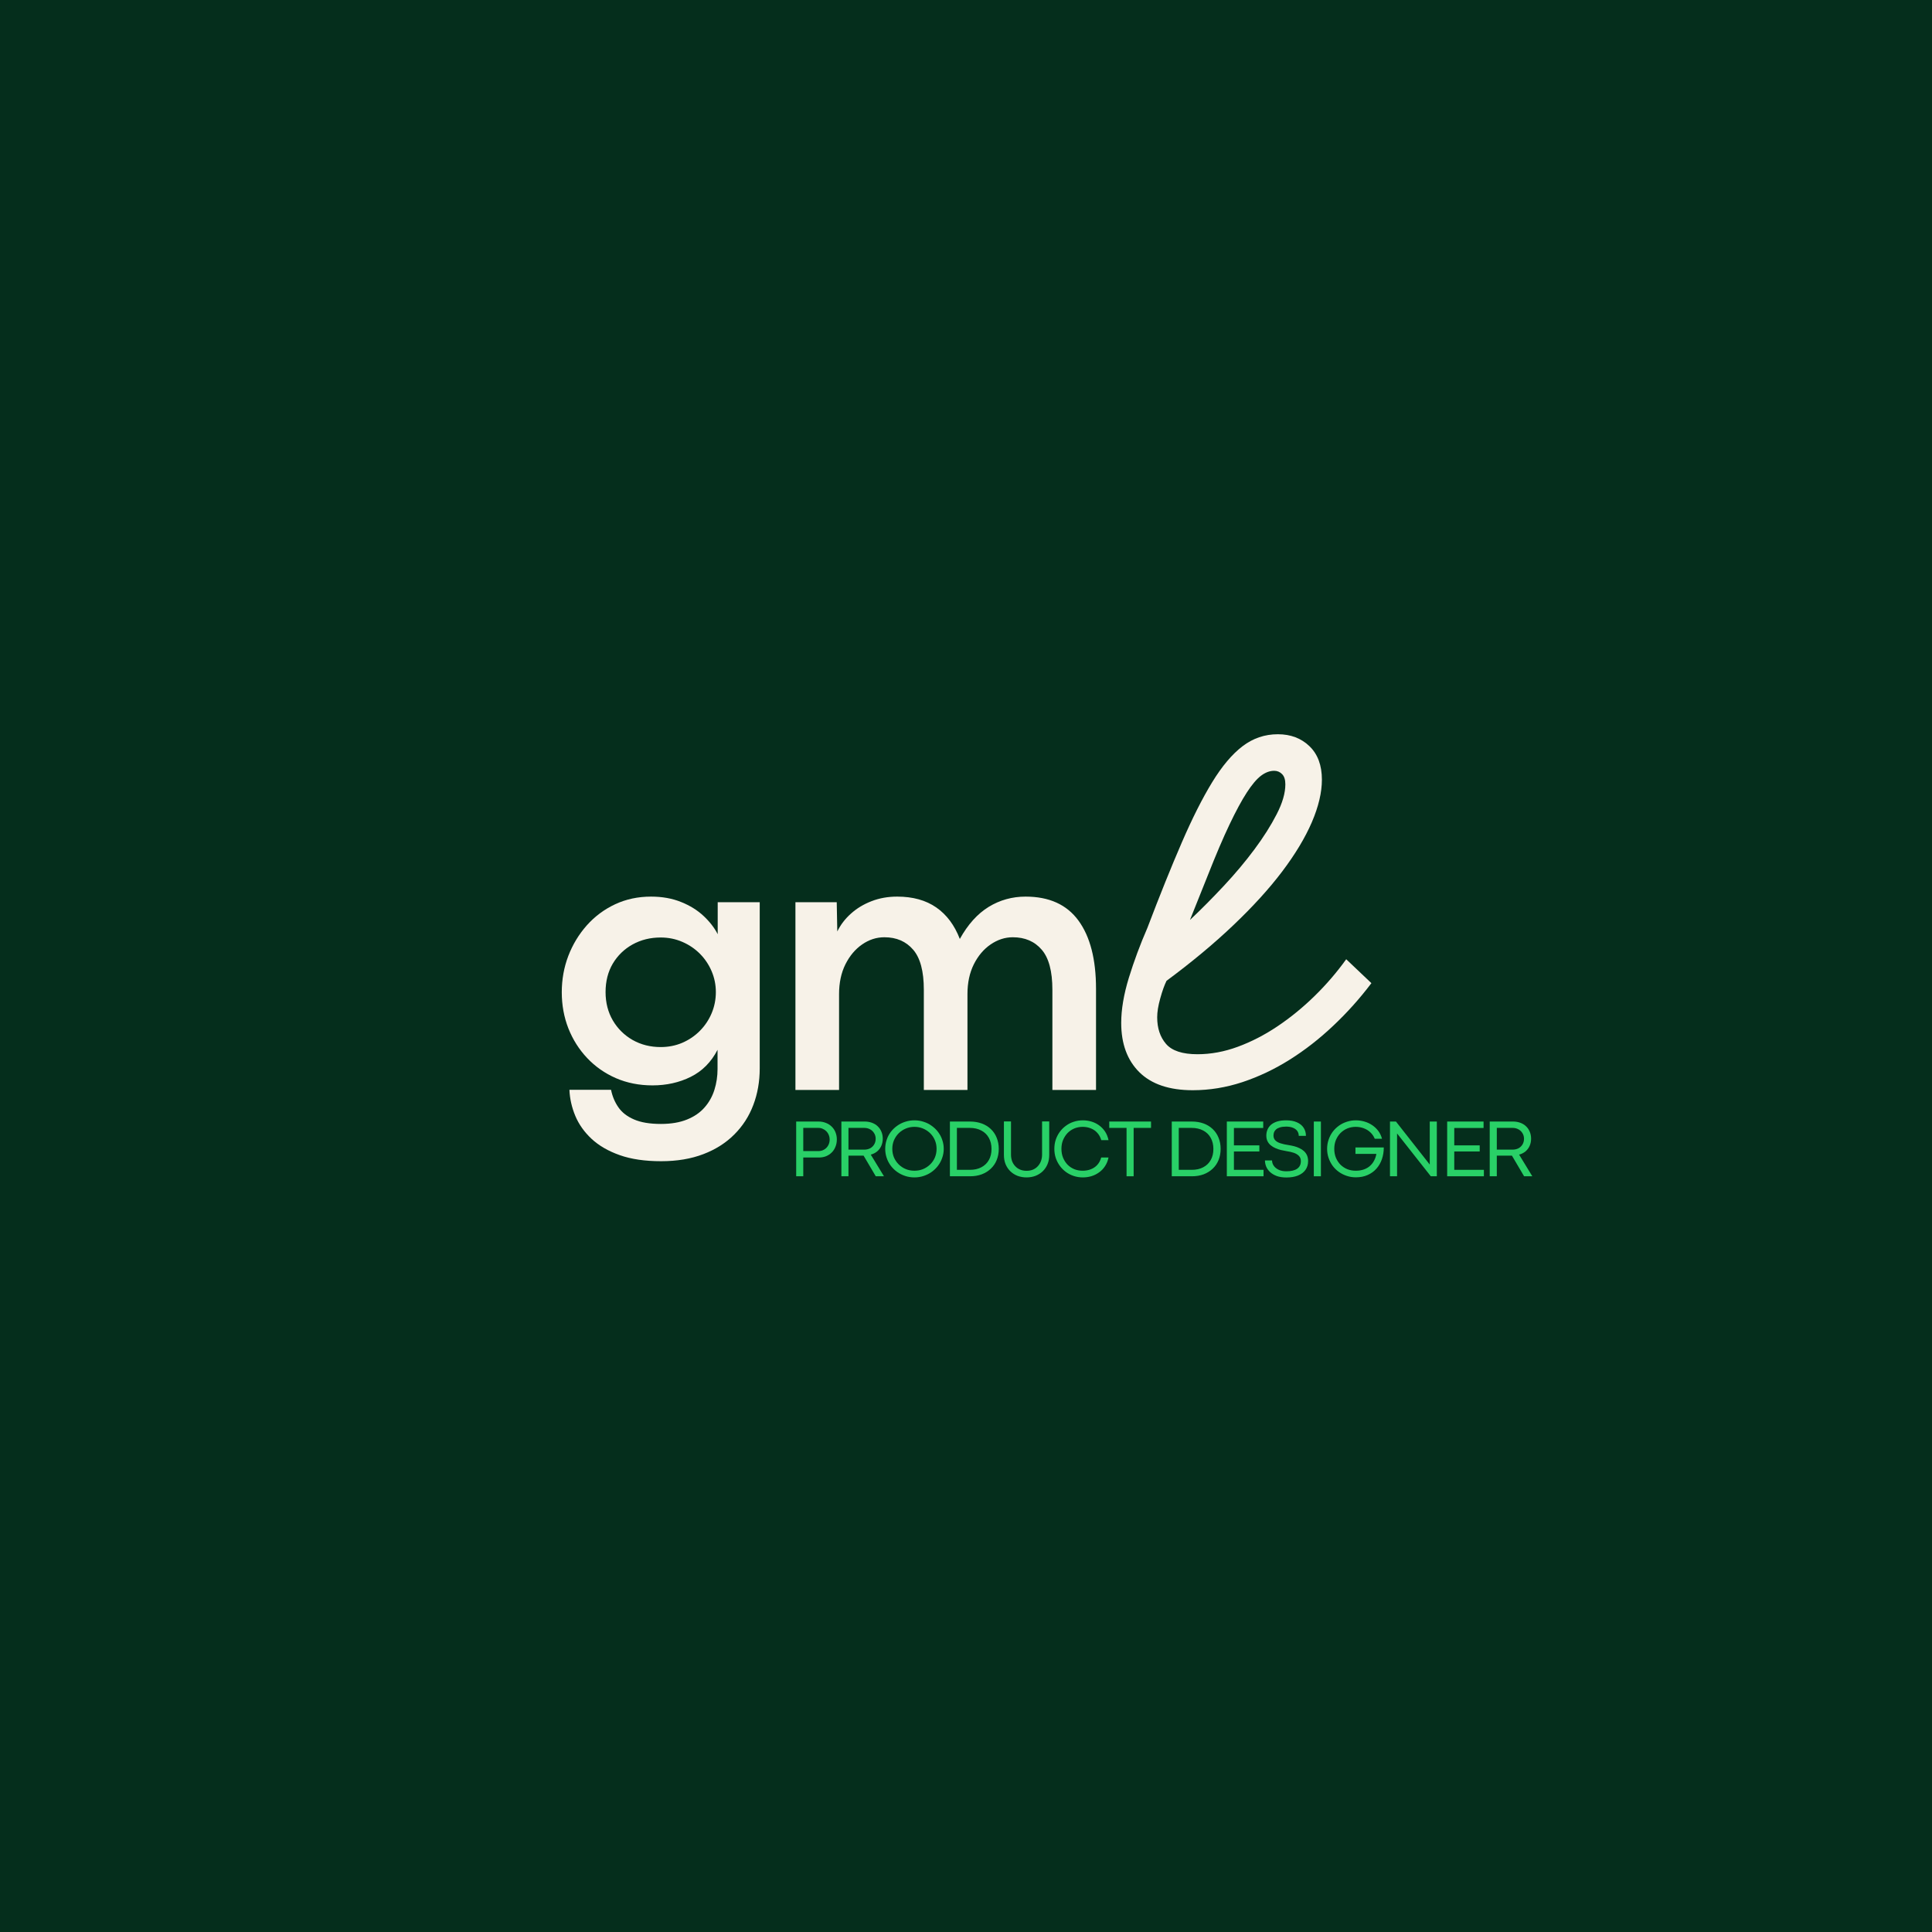
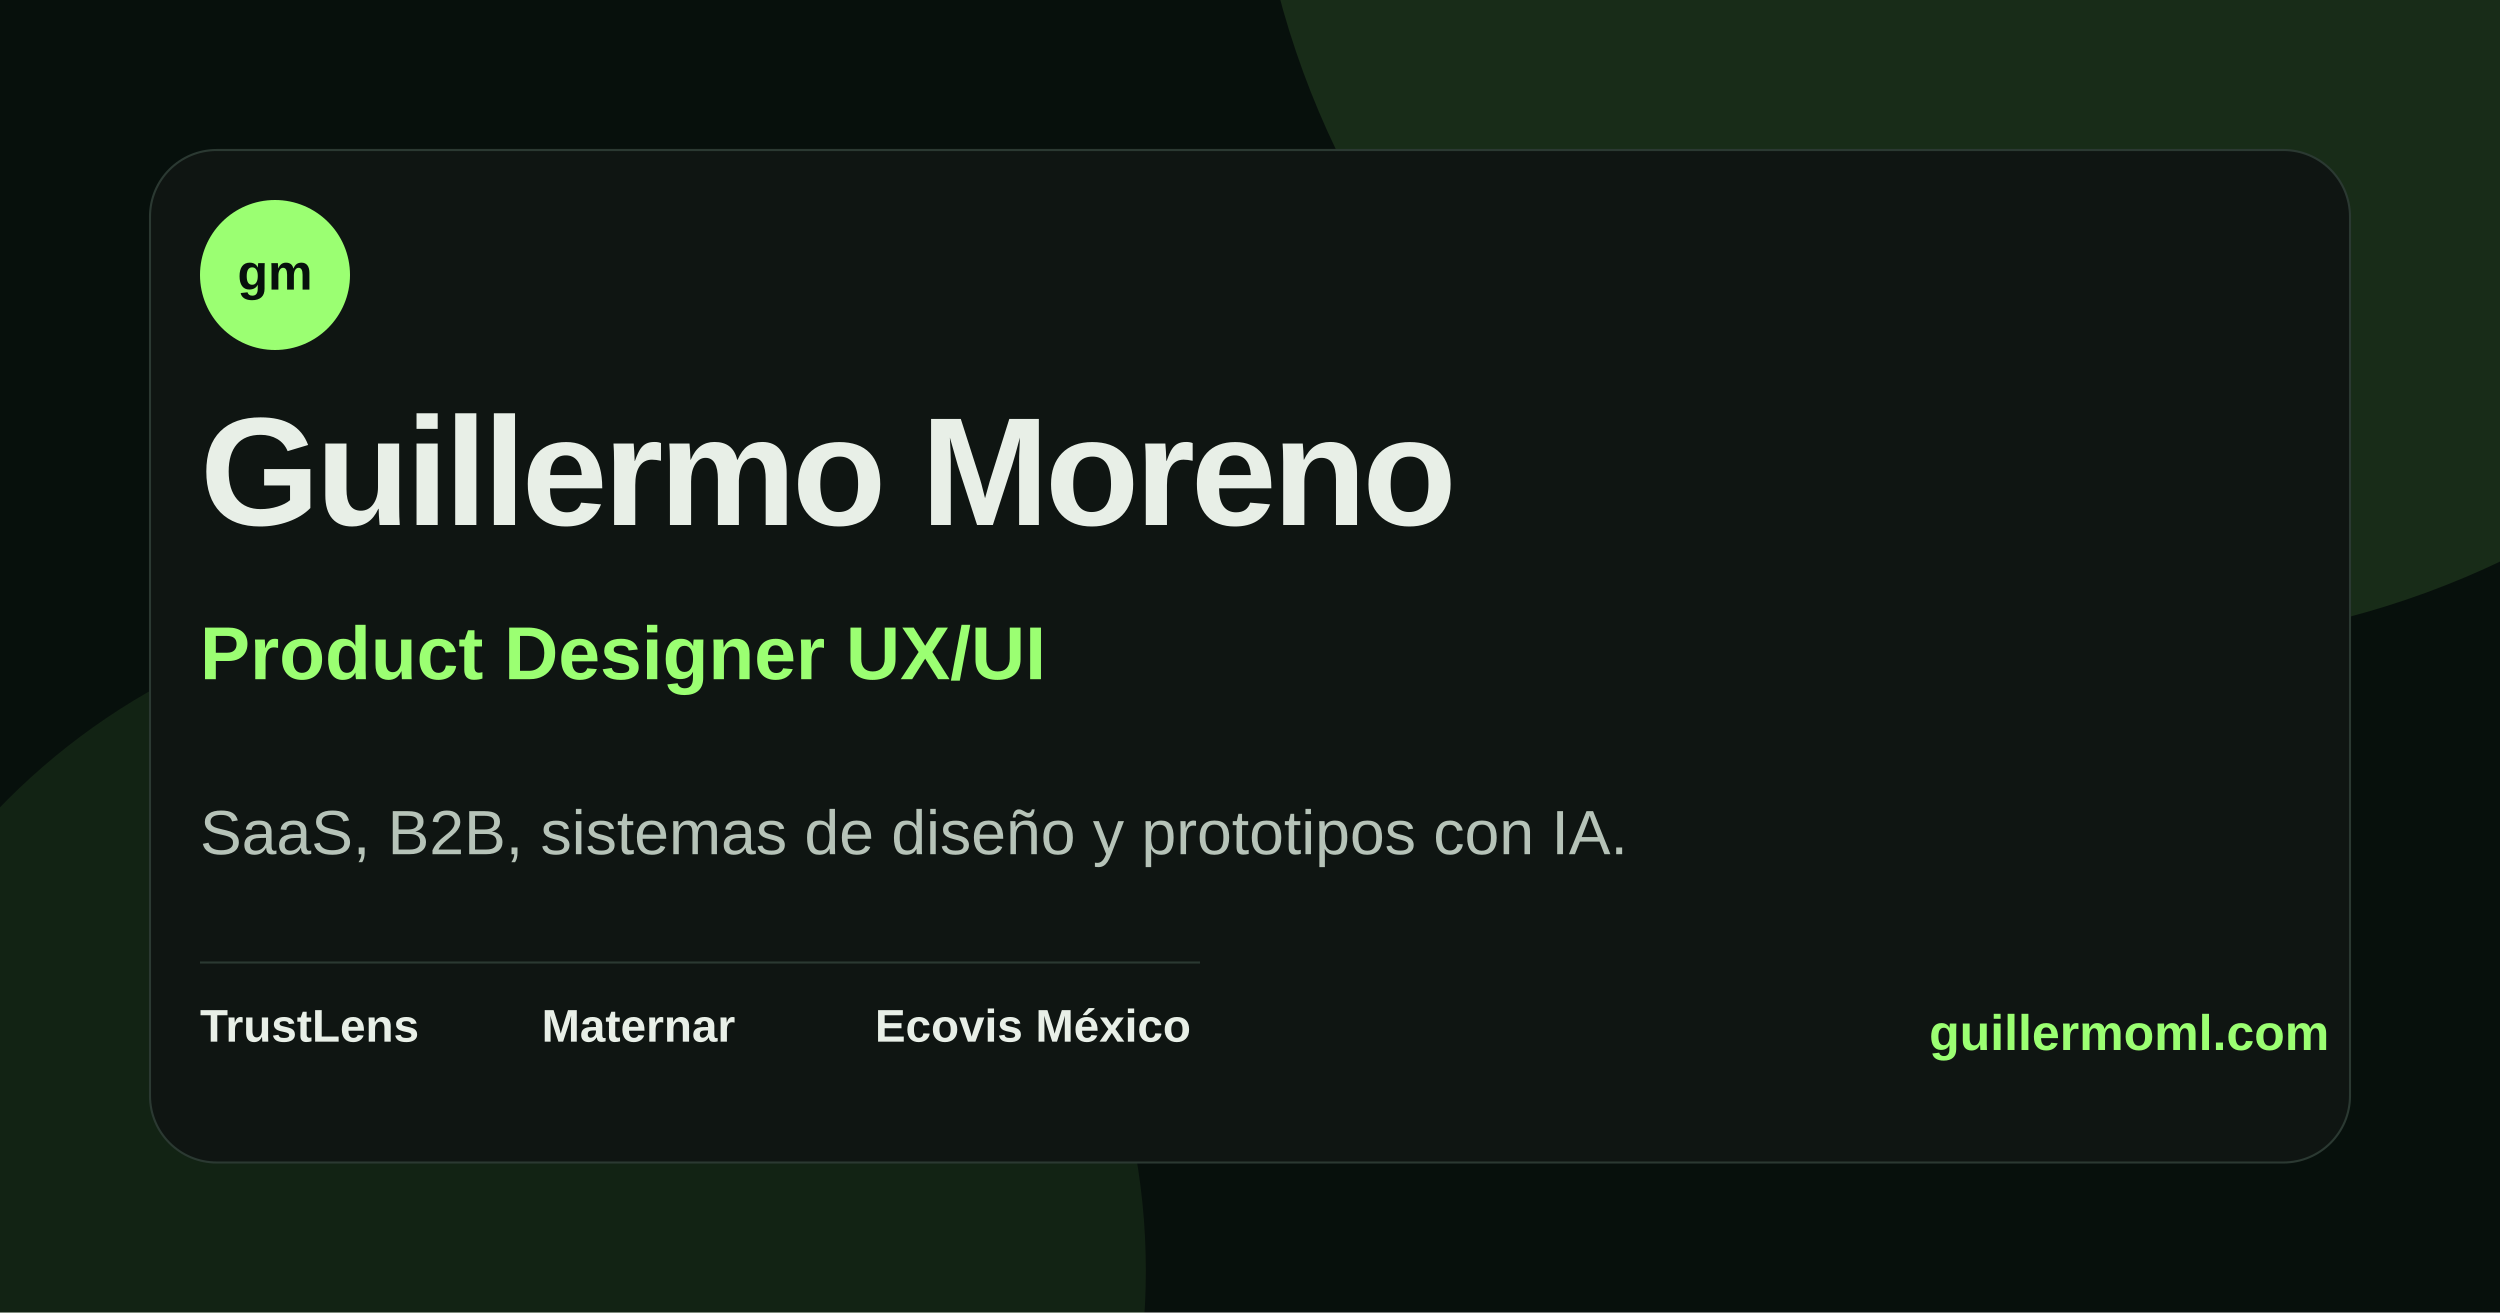
- <svg xmlns="http://www.w3.org/2000/svg" width="500" zoomAndPan="magnify" viewBox="0 0 375 375" height="500" preserveAspectRatio="xMidYMid meet" version="1.0">
-   <defs>
-     <g />
-     <clipPath id="4c037dfd14">
-       <path d="M 3 13 L 42 13 L 42 64.602 L 3 64.602 Z M 3 13 " clip-rule="nonzero" />
-     </clipPath>
-     <clipPath id="8ed9e8ac17">
-       <rect x="0" width="110" y="0" height="65" />
-     </clipPath>
-     <clipPath id="c1ba1d594c">
-       <path d="M 5 8 L 54.879 8 L 54.879 78 L 5 78 Z M 5 8 " clip-rule="nonzero" />
-     </clipPath>
-     <clipPath id="0e0235986f">
-       <rect x="0" width="55" y="0" height="107" />
-     </clipPath>
-   </defs>
-   <rect x="-37.5" width="450" fill="#ffffff" y="-37.5" height="450" fill-opacity="1" />
-   <rect x="-37.5" width="450" fill="#052e1c" y="-37.5" height="450" fill-opacity="1" />
-   <g transform="matrix(1, 0, 0, 1, 106, 161)">
-     <g clip-path="url(#8ed9e8ac17)">
-       <g clip-path="url(#4c037dfd14)">
-         <g fill="#f7f2e8" fill-opacity="1">
-           <g transform="translate(0.587317, 50.56237)">
-             <g>
-               <path d="M 21.734 13.828 C 18.609 13.828 15.938 13.438 13.719 12.656 C 11.5 11.875 9.676 10.82 8.25 9.5 C 6.832 8.176 5.773 6.688 5.078 5.031 C 4.391 3.375 4.008 1.688 3.938 -0.031 L 12.016 -0.031 C 12.273 1.238 12.75 2.367 13.438 3.359 C 14.125 4.359 15.133 5.145 16.469 5.719 C 17.801 6.301 19.539 6.594 21.688 6.594 C 23.676 6.594 25.367 6.305 26.766 5.734 C 28.16 5.172 29.289 4.395 30.156 3.406 C 31.031 2.414 31.672 1.273 32.078 -0.016 C 32.484 -1.305 32.688 -2.66 32.688 -4.078 L 32.688 -7.797 C 31.457 -5.41 29.723 -3.66 27.484 -2.547 C 25.254 -1.441 22.781 -0.891 20.062 -0.891 C 17.488 -0.891 15.117 -1.359 12.953 -2.297 C 10.797 -3.242 8.938 -4.547 7.375 -6.203 C 5.812 -7.859 4.598 -9.773 3.734 -11.953 C 2.879 -14.141 2.453 -16.477 2.453 -18.969 C 2.453 -21.445 2.875 -23.797 3.719 -26.016 C 4.57 -28.234 5.77 -30.211 7.312 -31.953 C 8.863 -33.691 10.695 -35.055 12.812 -36.047 C 14.926 -37.035 17.25 -37.531 19.781 -37.531 C 21.957 -37.531 23.898 -37.18 25.609 -36.484 C 27.328 -35.797 28.781 -34.895 29.969 -33.781 C 31.164 -32.664 32.082 -31.484 32.719 -30.234 L 32.719 -36.438 L 40.875 -36.438 L 40.875 -4.188 C 40.875 -1.633 40.457 0.734 39.625 2.922 C 38.801 5.109 37.57 7.016 35.938 8.641 C 34.312 10.273 32.312 11.547 29.938 12.453 C 27.562 13.367 24.828 13.828 21.734 13.828 Z M 21.656 -8.328 C 23.145 -8.328 24.539 -8.602 25.844 -9.156 C 27.145 -9.719 28.285 -10.492 29.266 -11.484 C 30.242 -12.473 31.004 -13.613 31.547 -14.906 C 32.086 -16.195 32.359 -17.562 32.359 -19 C 32.359 -20.414 32.086 -21.758 31.547 -23.031 C 31.004 -24.312 30.25 -25.441 29.281 -26.422 C 28.312 -27.398 27.176 -28.172 25.875 -28.734 C 24.57 -29.305 23.164 -29.594 21.656 -29.594 C 19.645 -29.594 17.828 -29.145 16.203 -28.25 C 14.586 -27.352 13.305 -26.113 12.359 -24.531 C 11.422 -22.945 10.953 -21.102 10.953 -19 C 10.953 -16.945 11.422 -15.113 12.359 -13.5 C 13.305 -11.895 14.586 -10.629 16.203 -9.703 C 17.828 -8.785 19.645 -8.328 21.656 -8.328 Z M 21.656 -8.328 " />
-             </g>
-           </g>
-         </g>
-       </g>
-       <g fill="#f7f2e8" fill-opacity="1">
-         <g transform="translate(43.36178, 50.56237)">
-           <g>
-             <path d="M 49.703 -37.531 C 54.285 -37.531 57.707 -35.977 59.969 -32.875 C 62.238 -29.77 63.375 -25.359 63.375 -19.641 L 63.375 0 L 54.906 0 L 54.906 -19.453 C 54.906 -23.047 54.211 -25.641 52.828 -27.234 C 51.453 -28.836 49.582 -29.641 47.219 -29.641 C 45.707 -29.641 44.273 -29.176 42.922 -28.25 C 41.578 -27.332 40.488 -26.047 39.656 -24.391 C 38.832 -22.734 38.422 -20.805 38.422 -18.609 L 38.422 0 L 29.953 0 L 29.953 -19.453 C 29.953 -23.047 29.258 -25.641 27.875 -27.234 C 26.5 -28.836 24.641 -29.641 22.297 -29.641 C 20.754 -29.641 19.316 -29.176 17.984 -28.25 C 16.648 -27.332 15.566 -26.047 14.734 -24.391 C 13.91 -22.734 13.5 -20.805 13.5 -18.609 L 13.5 0 L 5.031 0 L 5.031 -36.438 L 13.047 -36.438 L 13.156 -30.766 C 13.789 -32.066 14.676 -33.223 15.812 -34.234 C 16.945 -35.254 18.273 -36.055 19.797 -36.641 C 21.316 -37.234 22.977 -37.531 24.781 -37.531 C 27.82 -37.531 30.352 -36.828 32.375 -35.422 C 34.395 -34.016 35.914 -31.977 36.938 -29.312 C 38.5 -32.125 40.363 -34.195 42.531 -35.531 C 44.707 -36.863 47.098 -37.531 49.703 -37.531 Z M 49.703 -37.531 " />
-           </g>
-         </g>
-       </g>
-     </g>
+ <svg xmlns="http://www.w3.org/2000/svg" width="1200" height="630" viewBox="0 0 1200 630" fill="none">
+   <rect width="1200" height="630" fill="#07100C" />
+   <circle cx="1020" cy="-110" r="420" fill="#9BFF72" fill-opacity="0.12" />
+   <circle cx="230" cy="610" r="320" fill="#9BFF72" fill-opacity="0.08" />
+   <rect x="72" y="72" width="1056" height="486" rx="32" fill="#0F1512" stroke="#2B3932" />
+   <rect x="96" y="96" width="72" height="72" rx="36" fill="#9BFF72" />
+   <text x="132" y="139" text-anchor="middle" fill="#07100C" font-family="Aptos, Helvetica Neue, Arial, sans-serif" font-size="24" font-weight="800">gm</text>
+   <text x="96" y="252" fill="#E8EFE7" font-family="Aptos, Helvetica Neue, Arial, sans-serif" font-size="74" font-weight="800" letter-spacing="-2">Guillermo Moreno</text>
+   <text x="96" y="326" fill="#9BFF72" font-family="Aptos, Helvetica Neue, Arial, sans-serif" font-size="36" font-weight="700">Product Designer UX/UI</text>
+   <text x="96" y="410" fill="#B6C3B8" font-family="Aptos, Helvetica Neue, Arial, sans-serif" font-size="30" font-weight="500">SaaS, B2B, sistemas de diseño y prototipos con IA.</text>
+   <g fill="#E8EFE7" font-family="Aptos, Helvetica Neue, Arial, sans-serif" font-size="22" font-weight="700">
+     <text x="96" y="500">TrustLens</text>
+     <text x="260" y="500">Maternar</text>
+     <text x="420" y="500">Ecovis México</text>
  </g>
-   <g transform="matrix(1, 0, 0, 1, 212, 134)">
-     <g clip-path="url(#0e0235986f)">
-       <g clip-path="url(#c1ba1d594c)">
-         <g fill="#f7f2e8" fill-opacity="1">
-           <g transform="translate(0.626426, 76.89147)">
-             <g>
-               <path d="M 18.891 0.719 C 14.348 0.719 10.895 -0.441 8.531 -2.766 C 6.176 -5.098 5 -8.289 5 -12.344 C 5 -14.945 5.492 -17.867 6.484 -21.109 C 7.484 -24.348 8.68 -27.57 10.078 -30.781 C 12.492 -37.133 14.719 -42.656 16.75 -47.344 C 18.781 -52.039 20.75 -55.945 22.656 -59.062 C 24.562 -62.176 26.523 -64.504 28.547 -66.047 C 30.578 -67.598 32.863 -68.375 35.406 -68.375 C 37.895 -68.375 39.941 -67.598 41.547 -66.047 C 43.148 -64.504 43.953 -62.344 43.953 -59.562 C 43.953 -57.082 43.301 -54.328 42 -51.297 C 40.695 -48.273 38.773 -45.082 36.234 -41.719 C 33.691 -38.363 30.539 -34.898 26.781 -31.328 C 23.031 -27.754 18.703 -24.148 13.797 -20.516 C 13.379 -19.672 12.973 -18.535 12.578 -17.109 C 12.18 -15.691 11.984 -14.469 11.984 -13.438 C 11.984 -11.32 12.555 -9.598 13.703 -8.266 C 14.859 -6.93 16.891 -6.266 19.797 -6.266 C 22.398 -6.266 25.016 -6.75 27.641 -7.719 C 30.273 -8.688 32.848 -10.016 35.359 -11.703 C 37.879 -13.398 40.27 -15.352 42.531 -17.562 C 44.801 -19.781 46.848 -22.16 48.672 -24.703 L 53.562 -20.062 C 51.32 -17.094 48.852 -14.336 46.156 -11.797 C 43.469 -9.254 40.656 -7.062 37.719 -5.219 C 34.789 -3.375 31.734 -1.922 28.547 -0.859 C 25.367 0.191 22.148 0.719 18.891 0.719 Z M 18.344 -32.328 C 20.52 -34.379 22.711 -36.586 24.922 -38.953 C 27.129 -41.316 29.109 -43.676 30.859 -46.031 C 32.617 -48.395 34.055 -50.664 35.172 -52.844 C 36.297 -55.02 36.859 -56.957 36.859 -58.656 C 36.859 -59.562 36.645 -60.223 36.219 -60.641 C 35.801 -61.066 35.289 -61.281 34.688 -61.281 C 33.832 -61.281 32.984 -60.961 32.141 -60.328 C 31.297 -59.691 30.375 -58.602 29.375 -57.062 C 28.375 -55.52 27.254 -53.445 26.016 -50.844 C 24.773 -48.238 23.367 -44.941 21.797 -40.953 Z M 18.344 -32.328 " />
-             </g>
-           </g>
-         </g>
-       </g>
-     </g>
-   </g>
-   <g fill="#29d067" fill-opacity="1">
-     <g transform="translate(153.0854, 228.3145)">
-       <g>
-         <path d="M 2.828 0 L 1.453 0 L 1.453 -10.625 L 5.812 -10.625 C 6.32 -10.625 6.789 -10.535 7.219 -10.359 C 7.656 -10.191 8.031 -9.953 8.344 -9.641 C 8.664 -9.336 8.91 -8.973 9.078 -8.547 C 9.254 -8.117 9.344 -7.656 9.344 -7.156 C 9.344 -6.633 9.254 -6.16 9.078 -5.734 C 8.91 -5.305 8.672 -4.938 8.359 -4.625 C 8.047 -4.312 7.676 -4.066 7.25 -3.891 C 6.82 -3.723 6.352 -3.641 5.844 -3.641 L 2.828 -3.641 Z M 2.828 -9.391 L 2.828 -4.891 L 5.781 -4.891 C 6.195 -4.891 6.566 -4.988 6.891 -5.188 C 7.223 -5.383 7.484 -5.656 7.672 -6 C 7.859 -6.344 7.953 -6.727 7.953 -7.156 C 7.953 -7.457 7.895 -7.742 7.781 -8.016 C 7.676 -8.285 7.523 -8.52 7.328 -8.719 C 7.129 -8.926 6.895 -9.086 6.625 -9.203 C 6.363 -9.328 6.078 -9.391 5.766 -9.391 Z M 2.828 -9.391 " />
-       </g>
-     </g>
-   </g>
-   <g fill="#29d067" fill-opacity="1">
-     <g transform="translate(161.8593, 228.3145)">
-       <g>
-         <path d="M 2.828 0 L 1.453 0 L 1.453 -10.625 L 5.969 -10.625 C 6.477 -10.625 6.945 -10.547 7.375 -10.391 C 7.812 -10.234 8.188 -10.004 8.5 -9.703 C 8.812 -9.41 9.051 -9.062 9.219 -8.656 C 9.395 -8.25 9.484 -7.797 9.484 -7.297 C 9.484 -6.773 9.383 -6.301 9.188 -5.875 C 9 -5.457 8.727 -5.102 8.375 -4.812 C 8.031 -4.531 7.625 -4.328 7.156 -4.203 L 9.719 0 L 8.125 0 L 5.766 -4 C 5.711 -4 5.656 -4 5.594 -4 C 5.539 -4 5.484 -4 5.422 -4 L 2.828 -4 Z M 2.828 -9.391 L 2.828 -5.172 L 5.938 -5.172 C 6.352 -5.18 6.723 -5.27 7.047 -5.438 C 7.367 -5.613 7.625 -5.859 7.812 -6.172 C 8.008 -6.492 8.109 -6.863 8.109 -7.281 C 8.109 -7.688 8.008 -8.047 7.812 -8.359 C 7.625 -8.68 7.363 -8.93 7.031 -9.109 C 6.695 -9.297 6.32 -9.391 5.906 -9.391 Z M 2.828 -9.391 " />
-       </g>
-     </g>
-   </g>
-   <g fill="#29d067" fill-opacity="1">
-     <g transform="translate(171.1799, 228.3145)">
-       <g>
-         <path d="M 6.312 0.219 C 5.688 0.219 5.086 0.125 4.516 -0.062 C 3.953 -0.25 3.43 -0.508 2.953 -0.844 C 2.484 -1.188 2.07 -1.586 1.719 -2.047 C 1.375 -2.516 1.109 -3.023 0.922 -3.578 C 0.734 -4.129 0.641 -4.711 0.641 -5.328 C 0.641 -5.941 0.734 -6.523 0.922 -7.078 C 1.109 -7.641 1.375 -8.148 1.719 -8.609 C 2.07 -9.066 2.484 -9.461 2.953 -9.797 C 3.43 -10.141 3.953 -10.398 4.516 -10.578 C 5.086 -10.766 5.688 -10.859 6.312 -10.859 C 6.938 -10.859 7.531 -10.766 8.094 -10.578 C 8.664 -10.398 9.188 -10.141 9.656 -9.797 C 10.133 -9.461 10.547 -9.066 10.891 -8.609 C 11.242 -8.148 11.516 -7.641 11.703 -7.078 C 11.898 -6.523 12 -5.941 12 -5.328 C 12 -4.711 11.898 -4.129 11.703 -3.578 C 11.516 -3.023 11.242 -2.516 10.891 -2.047 C 10.547 -1.586 10.133 -1.188 9.656 -0.844 C 9.188 -0.508 8.664 -0.25 8.094 -0.062 C 7.531 0.125 6.938 0.219 6.312 0.219 Z M 6.312 -1.078 C 6.906 -1.078 7.461 -1.18 7.984 -1.391 C 8.504 -1.609 8.961 -1.91 9.359 -2.297 C 9.754 -2.68 10.062 -3.129 10.281 -3.641 C 10.5 -4.16 10.609 -4.723 10.609 -5.328 C 10.609 -5.93 10.5 -6.488 10.281 -7 C 10.062 -7.52 9.754 -7.973 9.359 -8.359 C 8.961 -8.742 8.504 -9.047 7.984 -9.266 C 7.461 -9.484 6.906 -9.594 6.312 -9.594 C 5.719 -9.594 5.16 -9.484 4.641 -9.266 C 4.117 -9.047 3.66 -8.742 3.266 -8.359 C 2.879 -7.973 2.57 -7.52 2.344 -7 C 2.125 -6.488 2.016 -5.93 2.016 -5.328 C 2.016 -4.723 2.125 -4.16 2.344 -3.641 C 2.57 -3.129 2.879 -2.68 3.266 -2.297 C 3.66 -1.91 4.117 -1.609 4.641 -1.391 C 5.16 -1.18 5.719 -1.078 6.312 -1.078 Z M 6.312 -1.078 " />
-       </g>
-     </g>
-   </g>
-   <g fill="#29d067" fill-opacity="1">
-     <g transform="translate(182.9219, 228.3145)">
-       <g>
-         <path d="M 5.359 0 L 1.453 0 L 1.453 -10.625 L 5.328 -10.625 C 6.172 -10.625 6.938 -10.5 7.625 -10.25 C 8.312 -10 8.898 -9.641 9.391 -9.172 C 9.891 -8.703 10.27 -8.141 10.531 -7.484 C 10.801 -6.836 10.938 -6.117 10.938 -5.328 C 10.938 -4.523 10.801 -3.797 10.531 -3.141 C 10.27 -2.492 9.891 -1.938 9.391 -1.469 C 8.898 -1 8.312 -0.633 7.625 -0.375 C 6.945 -0.125 6.191 0 5.359 0 Z M 2.812 -9.391 L 2.812 -1.25 L 5.328 -1.25 C 6.191 -1.25 6.938 -1.414 7.562 -1.75 C 8.195 -2.082 8.68 -2.551 9.016 -3.156 C 9.359 -3.758 9.531 -4.473 9.531 -5.297 C 9.531 -6.117 9.359 -6.836 9.016 -7.453 C 8.68 -8.066 8.195 -8.539 7.562 -8.875 C 6.926 -9.219 6.172 -9.391 5.297 -9.391 Z M 2.812 -9.391 " />
-       </g>
-     </g>
-   </g>
-   <g fill="#29d067" fill-opacity="1">
-     <g transform="translate(193.6094, 228.3145)">
-       <g>
-         <path d="M 5.641 0.219 C 5.023 0.219 4.445 0.117 3.906 -0.078 C 3.375 -0.285 2.91 -0.578 2.516 -0.953 C 2.117 -1.336 1.805 -1.797 1.578 -2.328 C 1.359 -2.867 1.25 -3.469 1.25 -4.125 L 1.25 -10.641 L 2.625 -10.641 L 2.625 -4.219 C 2.625 -3.789 2.688 -3.383 2.812 -3 C 2.945 -2.625 3.145 -2.289 3.406 -2 C 3.664 -1.707 3.984 -1.477 4.359 -1.312 C 4.734 -1.145 5.16 -1.062 5.641 -1.062 C 6.117 -1.062 6.539 -1.141 6.906 -1.297 C 7.281 -1.461 7.598 -1.691 7.859 -1.984 C 8.117 -2.273 8.316 -2.609 8.453 -2.984 C 8.586 -3.367 8.656 -3.773 8.656 -4.203 L 8.656 -10.641 L 10.047 -10.641 L 10.047 -4.125 C 10.047 -3.477 9.938 -2.891 9.719 -2.359 C 9.5 -1.828 9.191 -1.367 8.797 -0.984 C 8.41 -0.609 7.945 -0.312 7.406 -0.094 C 6.875 0.113 6.285 0.219 5.641 0.219 Z M 5.641 0.219 " />
-       </g>
-     </g>
-   </g>
-   <g fill="#29d067" fill-opacity="1">
-     <g transform="translate(204.0079, 228.3145)">
-       <g>
-         <path d="M 6.172 0.219 C 5.547 0.219 4.953 0.125 4.391 -0.062 C 3.836 -0.25 3.332 -0.508 2.875 -0.844 C 2.414 -1.188 2.02 -1.586 1.688 -2.047 C 1.352 -2.516 1.094 -3.023 0.906 -3.578 C 0.727 -4.129 0.641 -4.711 0.641 -5.328 C 0.641 -5.941 0.727 -6.523 0.906 -7.078 C 1.094 -7.641 1.352 -8.148 1.688 -8.609 C 2.02 -9.066 2.414 -9.461 2.875 -9.797 C 3.332 -10.141 3.836 -10.398 4.391 -10.578 C 4.953 -10.766 5.547 -10.859 6.172 -10.859 C 6.734 -10.859 7.281 -10.781 7.812 -10.625 C 8.352 -10.469 8.848 -10.227 9.297 -9.906 C 9.754 -9.582 10.145 -9.18 10.469 -8.703 C 10.789 -8.223 11.02 -7.66 11.156 -7.016 L 9.75 -7.016 C 9.582 -7.586 9.32 -8.062 8.969 -8.438 C 8.625 -8.82 8.207 -9.109 7.719 -9.297 C 7.238 -9.492 6.711 -9.594 6.141 -9.594 C 5.555 -9.594 5.016 -9.488 4.516 -9.281 C 4.016 -9.07 3.578 -8.773 3.203 -8.391 C 2.836 -8.004 2.547 -7.551 2.328 -7.031 C 2.117 -6.52 2.016 -5.953 2.016 -5.328 C 2.016 -4.703 2.117 -4.129 2.328 -3.609 C 2.547 -3.086 2.836 -2.633 3.203 -2.25 C 3.578 -1.875 4.016 -1.582 4.516 -1.375 C 5.016 -1.176 5.555 -1.078 6.141 -1.078 C 6.711 -1.078 7.238 -1.172 7.719 -1.359 C 8.207 -1.547 8.625 -1.828 8.969 -2.203 C 9.32 -2.586 9.578 -3.066 9.734 -3.641 L 11.156 -3.641 C 11.02 -2.992 10.789 -2.43 10.469 -1.953 C 10.156 -1.473 9.77 -1.07 9.312 -0.75 C 8.863 -0.426 8.367 -0.18 7.828 -0.016 C 7.297 0.141 6.742 0.219 6.172 0.219 Z M 6.172 0.219 " />
-       </g>
-     </g>
-   </g>
-   <g fill="#29d067" fill-opacity="1">
-     <g transform="translate(214.9141, 228.3145)">
-       <g>
-         <path d="M 5.125 0 L 3.75 0 L 3.75 -9.391 L 0.391 -9.391 L 0.391 -10.625 L 8.5 -10.625 L 8.5 -9.391 L 5.125 -9.391 Z M 5.125 0 " />
-       </g>
-     </g>
-   </g>
-   <g fill="#29d067" fill-opacity="1">
-     <g transform="translate(222.9147, 228.3145)">
-       <g />
-     </g>
-   </g>
-   <g fill="#29d067" fill-opacity="1">
-     <g transform="translate(225.9869, 228.3145)">
-       <g>
-         <path d="M 5.359 0 L 1.453 0 L 1.453 -10.625 L 5.328 -10.625 C 6.172 -10.625 6.938 -10.5 7.625 -10.25 C 8.312 -10 8.898 -9.641 9.391 -9.172 C 9.891 -8.703 10.27 -8.141 10.531 -7.484 C 10.801 -6.836 10.938 -6.117 10.938 -5.328 C 10.938 -4.523 10.801 -3.797 10.531 -3.141 C 10.27 -2.492 9.891 -1.938 9.391 -1.469 C 8.898 -1 8.312 -0.633 7.625 -0.375 C 6.945 -0.125 6.191 0 5.359 0 Z M 2.812 -9.391 L 2.812 -1.25 L 5.328 -1.25 C 6.191 -1.25 6.938 -1.414 7.562 -1.75 C 8.195 -2.082 8.68 -2.551 9.016 -3.156 C 9.359 -3.758 9.531 -4.473 9.531 -5.297 C 9.531 -6.117 9.359 -6.836 9.016 -7.453 C 8.68 -8.066 8.195 -8.539 7.562 -8.875 C 6.926 -9.219 6.172 -9.391 5.297 -9.391 Z M 2.812 -9.391 " />
-       </g>
-     </g>
-   </g>
-   <g fill="#29d067" fill-opacity="1">
-     <g transform="translate(236.6744, 228.3145)">
-       <g>
-         <path d="M 8.578 0 L 1.453 0 L 1.453 -10.625 L 8.516 -10.625 L 8.516 -9.375 L 2.828 -9.375 L 2.828 -6 L 7.766 -6 L 7.766 -4.812 L 2.828 -4.812 L 2.828 -1.25 L 8.578 -1.25 Z M 8.578 0 " />
-       </g>
-     </g>
-   </g>
-   <g fill="#29d067" fill-opacity="1">
-     <g transform="translate(244.9328, 228.3145)">
-       <g>
-         <path d="M 4.766 0.234 C 4.047 0.234 3.422 0.141 2.891 -0.047 C 2.367 -0.242 1.938 -0.5 1.594 -0.812 C 1.25 -1.133 0.992 -1.492 0.828 -1.891 C 0.672 -2.285 0.594 -2.68 0.594 -3.078 L 1.969 -3.078 C 1.969 -2.711 2.078 -2.367 2.297 -2.047 C 2.523 -1.723 2.844 -1.461 3.25 -1.266 C 3.664 -1.066 4.164 -0.969 4.75 -0.969 C 5.656 -0.969 6.348 -1.129 6.828 -1.453 C 7.316 -1.785 7.562 -2.281 7.562 -2.938 C 7.562 -3.352 7.441 -3.688 7.203 -3.938 C 6.961 -4.195 6.633 -4.398 6.219 -4.547 C 5.801 -4.691 5.328 -4.801 4.797 -4.875 C 4.441 -4.938 4.078 -5.008 3.703 -5.094 C 3.336 -5.188 2.984 -5.305 2.641 -5.453 C 2.305 -5.598 2.004 -5.781 1.734 -6 C 1.461 -6.219 1.25 -6.484 1.094 -6.797 C 0.938 -7.109 0.859 -7.477 0.859 -7.906 C 0.859 -8.301 0.93 -8.676 1.078 -9.031 C 1.223 -9.395 1.445 -9.711 1.75 -9.984 C 2.062 -10.254 2.457 -10.469 2.938 -10.625 C 3.426 -10.781 4.02 -10.859 4.719 -10.859 C 5.551 -10.859 6.25 -10.727 6.812 -10.469 C 7.383 -10.219 7.816 -9.863 8.109 -9.406 C 8.398 -8.957 8.547 -8.438 8.547 -7.844 L 7.156 -7.844 C 7.156 -8.195 7.062 -8.508 6.875 -8.781 C 6.688 -9.051 6.41 -9.258 6.047 -9.406 C 5.68 -9.562 5.234 -9.641 4.703 -9.641 C 4.223 -9.641 3.82 -9.586 3.5 -9.484 C 3.188 -9.391 2.938 -9.258 2.75 -9.094 C 2.57 -8.938 2.441 -8.754 2.359 -8.547 C 2.285 -8.336 2.25 -8.125 2.25 -7.906 C 2.25 -7.531 2.363 -7.223 2.594 -6.984 C 2.82 -6.742 3.156 -6.551 3.594 -6.406 C 4.039 -6.258 4.582 -6.141 5.219 -6.047 C 5.57 -5.992 5.926 -5.922 6.281 -5.828 C 6.645 -5.734 6.984 -5.609 7.297 -5.453 C 7.617 -5.305 7.906 -5.117 8.156 -4.891 C 8.406 -4.672 8.602 -4.398 8.75 -4.078 C 8.895 -3.754 8.969 -3.375 8.969 -2.938 C 8.969 -2.281 8.797 -1.711 8.453 -1.234 C 8.117 -0.766 7.633 -0.398 7 -0.141 C 6.375 0.109 5.629 0.234 4.766 0.234 Z M 4.766 0.234 " />
-       </g>
-     </g>
-   </g>
-   <g fill="#29d067" fill-opacity="1">
-     <g transform="translate(253.5583, 228.3145)">
-       <g>
-         <path d="M 2.828 0 L 1.453 0 L 1.453 -10.625 L 2.828 -10.625 Z M 2.828 0 " />
-       </g>
-     </g>
-   </g>
-   <g fill="#29d067" fill-opacity="1">
-     <g transform="translate(256.9507, 228.3145)">
-       <g>
-         <path d="M 6.219 0.203 C 5.602 0.203 5.016 0.109 4.453 -0.078 C 3.891 -0.266 3.375 -0.523 2.906 -0.859 C 2.445 -1.191 2.047 -1.586 1.703 -2.047 C 1.367 -2.516 1.109 -3.023 0.922 -3.578 C 0.734 -4.129 0.641 -4.711 0.641 -5.328 C 0.641 -5.941 0.734 -6.523 0.922 -7.078 C 1.109 -7.641 1.367 -8.148 1.703 -8.609 C 2.047 -9.066 2.445 -9.461 2.906 -9.797 C 3.375 -10.141 3.891 -10.398 4.453 -10.578 C 5.016 -10.766 5.602 -10.859 6.219 -10.859 C 6.781 -10.859 7.332 -10.781 7.875 -10.625 C 8.426 -10.469 8.93 -10.234 9.391 -9.922 C 9.848 -9.617 10.242 -9.242 10.578 -8.797 C 10.91 -8.348 11.148 -7.844 11.297 -7.281 L 9.891 -7.281 C 9.691 -7.758 9.41 -8.172 9.047 -8.516 C 8.68 -8.867 8.254 -9.133 7.766 -9.312 C 7.285 -9.5 6.758 -9.594 6.188 -9.594 C 5.613 -9.594 5.07 -9.488 4.562 -9.281 C 4.062 -9.07 3.617 -8.773 3.234 -8.391 C 2.859 -8.004 2.562 -7.551 2.344 -7.031 C 2.133 -6.508 2.031 -5.941 2.031 -5.328 C 2.031 -4.703 2.133 -4.129 2.344 -3.609 C 2.562 -3.086 2.859 -2.633 3.234 -2.25 C 3.617 -1.875 4.062 -1.582 4.562 -1.375 C 5.07 -1.176 5.613 -1.078 6.188 -1.078 C 6.789 -1.078 7.32 -1.16 7.781 -1.328 C 8.25 -1.492 8.648 -1.727 8.984 -2.031 C 9.316 -2.332 9.582 -2.68 9.781 -3.078 C 9.988 -3.473 10.129 -3.895 10.203 -4.344 L 6.141 -4.344 L 6.141 -5.594 L 11.641 -5.594 C 11.641 -4.789 11.52 -4.035 11.281 -3.328 C 11.039 -2.629 10.688 -2.016 10.219 -1.484 C 9.758 -0.961 9.191 -0.551 8.516 -0.25 C 7.848 0.051 7.082 0.203 6.219 0.203 Z M 6.219 0.203 " />
-       </g>
-     </g>
-   </g>
-   <g fill="#29d067" fill-opacity="1">
-     <g transform="translate(268.3412, 228.3145)">
-       <g>
-         <path d="M 9.172 -2.297 L 9.172 -10.625 L 10.547 -10.625 L 10.547 0 L 9.375 0 L 2.828 -8.312 L 2.828 0 L 1.453 0 L 1.453 -10.625 L 2.609 -10.625 L 9.156 -2.297 Z M 9.172 -2.297 " />
-       </g>
-     </g>
-   </g>
-   <g fill="#29d067" fill-opacity="1">
-     <g transform="translate(279.4426, 228.3145)">
-       <g>
-         <path d="M 8.578 0 L 1.453 0 L 1.453 -10.625 L 8.516 -10.625 L 8.516 -9.375 L 2.828 -9.375 L 2.828 -6 L 7.766 -6 L 7.766 -4.812 L 2.828 -4.812 L 2.828 -1.25 L 8.578 -1.25 Z M 8.578 0 " />
-       </g>
-     </g>
-   </g>
-   <g fill="#29d067" fill-opacity="1">
-     <g transform="translate(287.701, 228.3145)">
-       <g>
-         <path d="M 2.828 0 L 1.453 0 L 1.453 -10.625 L 5.969 -10.625 C 6.477 -10.625 6.945 -10.547 7.375 -10.391 C 7.812 -10.234 8.188 -10.004 8.5 -9.703 C 8.812 -9.41 9.051 -9.062 9.219 -8.656 C 9.395 -8.25 9.484 -7.797 9.484 -7.297 C 9.484 -6.773 9.383 -6.301 9.188 -5.875 C 9 -5.457 8.727 -5.102 8.375 -4.812 C 8.031 -4.531 7.625 -4.328 7.156 -4.203 L 9.719 0 L 8.125 0 L 5.766 -4 C 5.711 -4 5.656 -4 5.594 -4 C 5.539 -4 5.484 -4 5.422 -4 L 2.828 -4 Z M 2.828 -9.391 L 2.828 -5.172 L 5.938 -5.172 C 6.352 -5.18 6.723 -5.27 7.047 -5.438 C 7.367 -5.613 7.625 -5.859 7.812 -6.172 C 8.008 -6.492 8.109 -6.863 8.109 -7.281 C 8.109 -7.688 8.008 -8.047 7.812 -8.359 C 7.625 -8.68 7.363 -8.93 7.031 -9.109 C 6.695 -9.297 6.32 -9.391 5.906 -9.391 Z M 2.828 -9.391 " />
-       </g>
-     </g>
-   </g>
+   <path d="M96 462H576" stroke="#2B3932" />
+   <text x="926" y="504" fill="#9BFF72" font-family="Aptos, Helvetica Neue, Arial, sans-serif" font-size="24" font-weight="800">guillermoml.com</text>
</svg>
